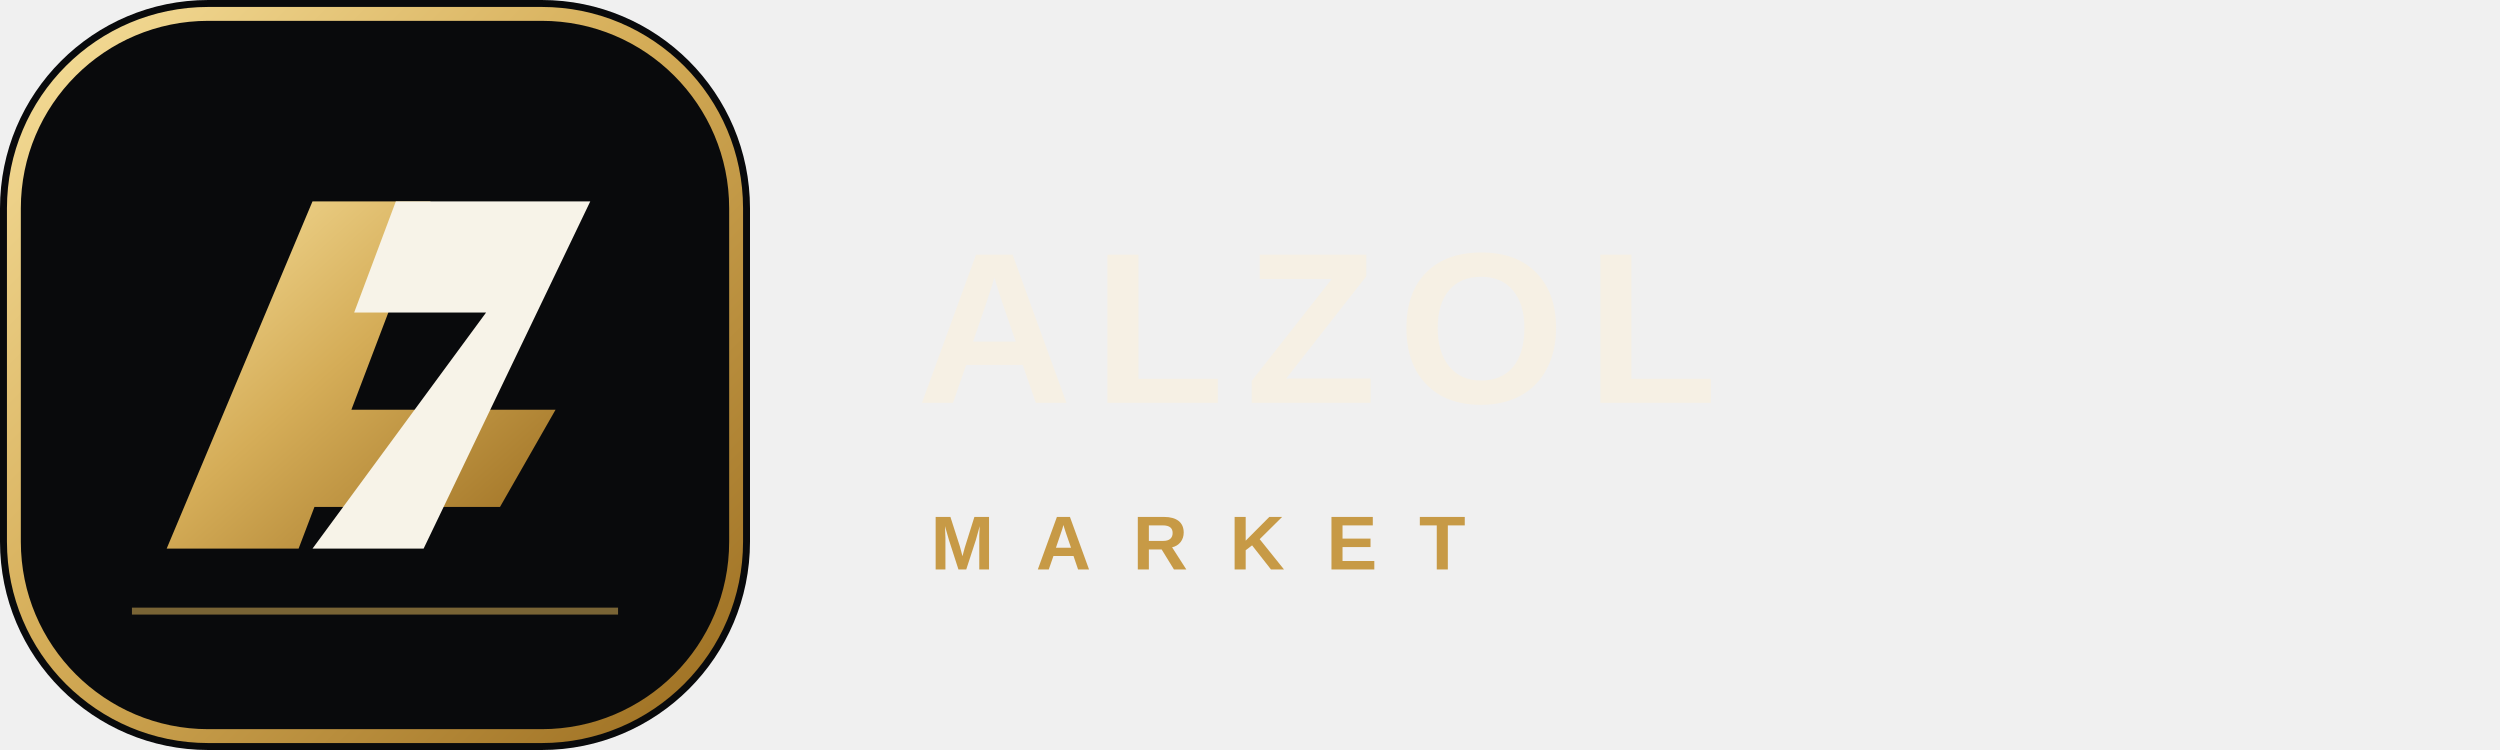
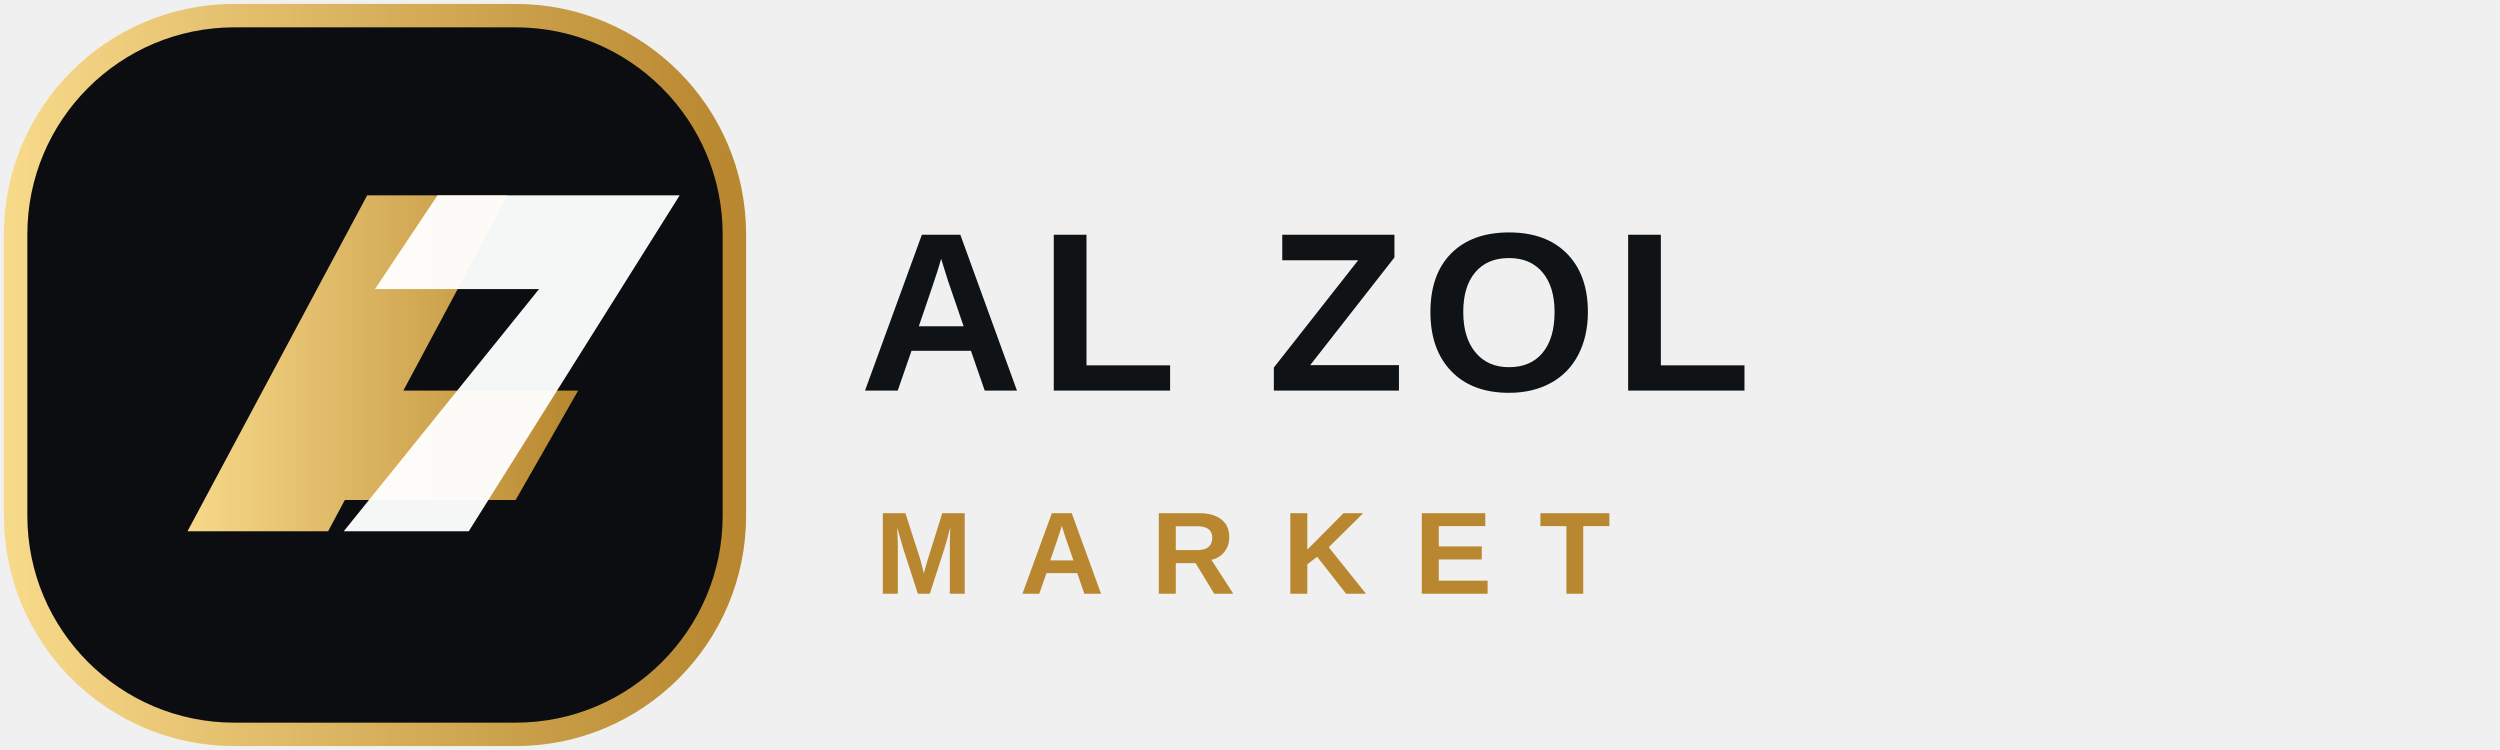
- <svg xmlns="http://www.w3.org/2000/svg" viewBox="0 0 360 108" role="img" aria-labelledby="title desc">
+ <svg xmlns="http://www.w3.org/2000/svg" viewBox="0 0 320 96" role="img" aria-labelledby="title desc">
  <defs>
-     <linearGradient id="gold" x1="0" y1="0" x2="1" y2="1">
-       <stop stop-color="#f6df9b" />
-       <stop offset=".45" stop-color="#d5ad58" />
-       <stop offset="1" stop-color="#9b6d20" />
+     <linearGradient id="g" x1="0" x2="1">
+       <stop stop-color="#f7d98a" />
+       <stop offset="1" stop-color="#b8872f" />
    </linearGradient>
-     <filter id="glow">
-       <feGaussianBlur stdDeviation="2.5" result="b" />
-       <feMerge>
-         <feMergeNode in="b" />
-         <feMergeNode in="SourceGraphic" />
-       </feMerge>
-     </filter>
  </defs>
-   <rect width="108" height="108" rx="30" fill="#090a0c" />
-   <rect x="2" y="2" width="104" height="104" rx="28" fill="none" stroke="url(#gold)" stroke-width="2" />
-   <path d="M24 79 45 29h17L43 79H24Zm24-20h32L72 73H43Z" fill="url(#gold)" />
-   <path d="M57 29h28L61 79H45l25-34H51Z" fill="#f7f3e8" />
-   <path d="M19 88h70" stroke="#d5ad58" stroke-width="1" opacity=".55" />
-   <text x="132" y="58" fill="#f6f0e4" font-family="Arial,sans-serif" font-size="31" font-weight="900" letter-spacing="3">ALZOL</text>
-   <text x="134" y="82" fill="#c79a46" font-family="Arial,sans-serif" font-size="11" font-weight="800" letter-spacing="6">MARKET</text>
+   <rect x="2" y="2" width="92" height="92" rx="28" fill="#0b0d10" stroke="url(#g)" stroke-width="3" />
+   <path d="M24 68 47 25h18L42 68h-18Zm25-18h25l-8 14H41Z" fill="url(#g)" />
+   <path d="M56 25h31L60 68H44l25-31H48Z" fill="#fff" opacity=".96" />
+   <text x="110" y="50" fill="#101316" font-family="Arial,sans-serif" font-size="29" font-weight="900" letter-spacing="2">AL ZOL</text>
+   <text x="112" y="76" fill="#b8872f" font-family="Arial,sans-serif" font-size="15" font-weight="800" letter-spacing="6">MARKET</text>
</svg>
